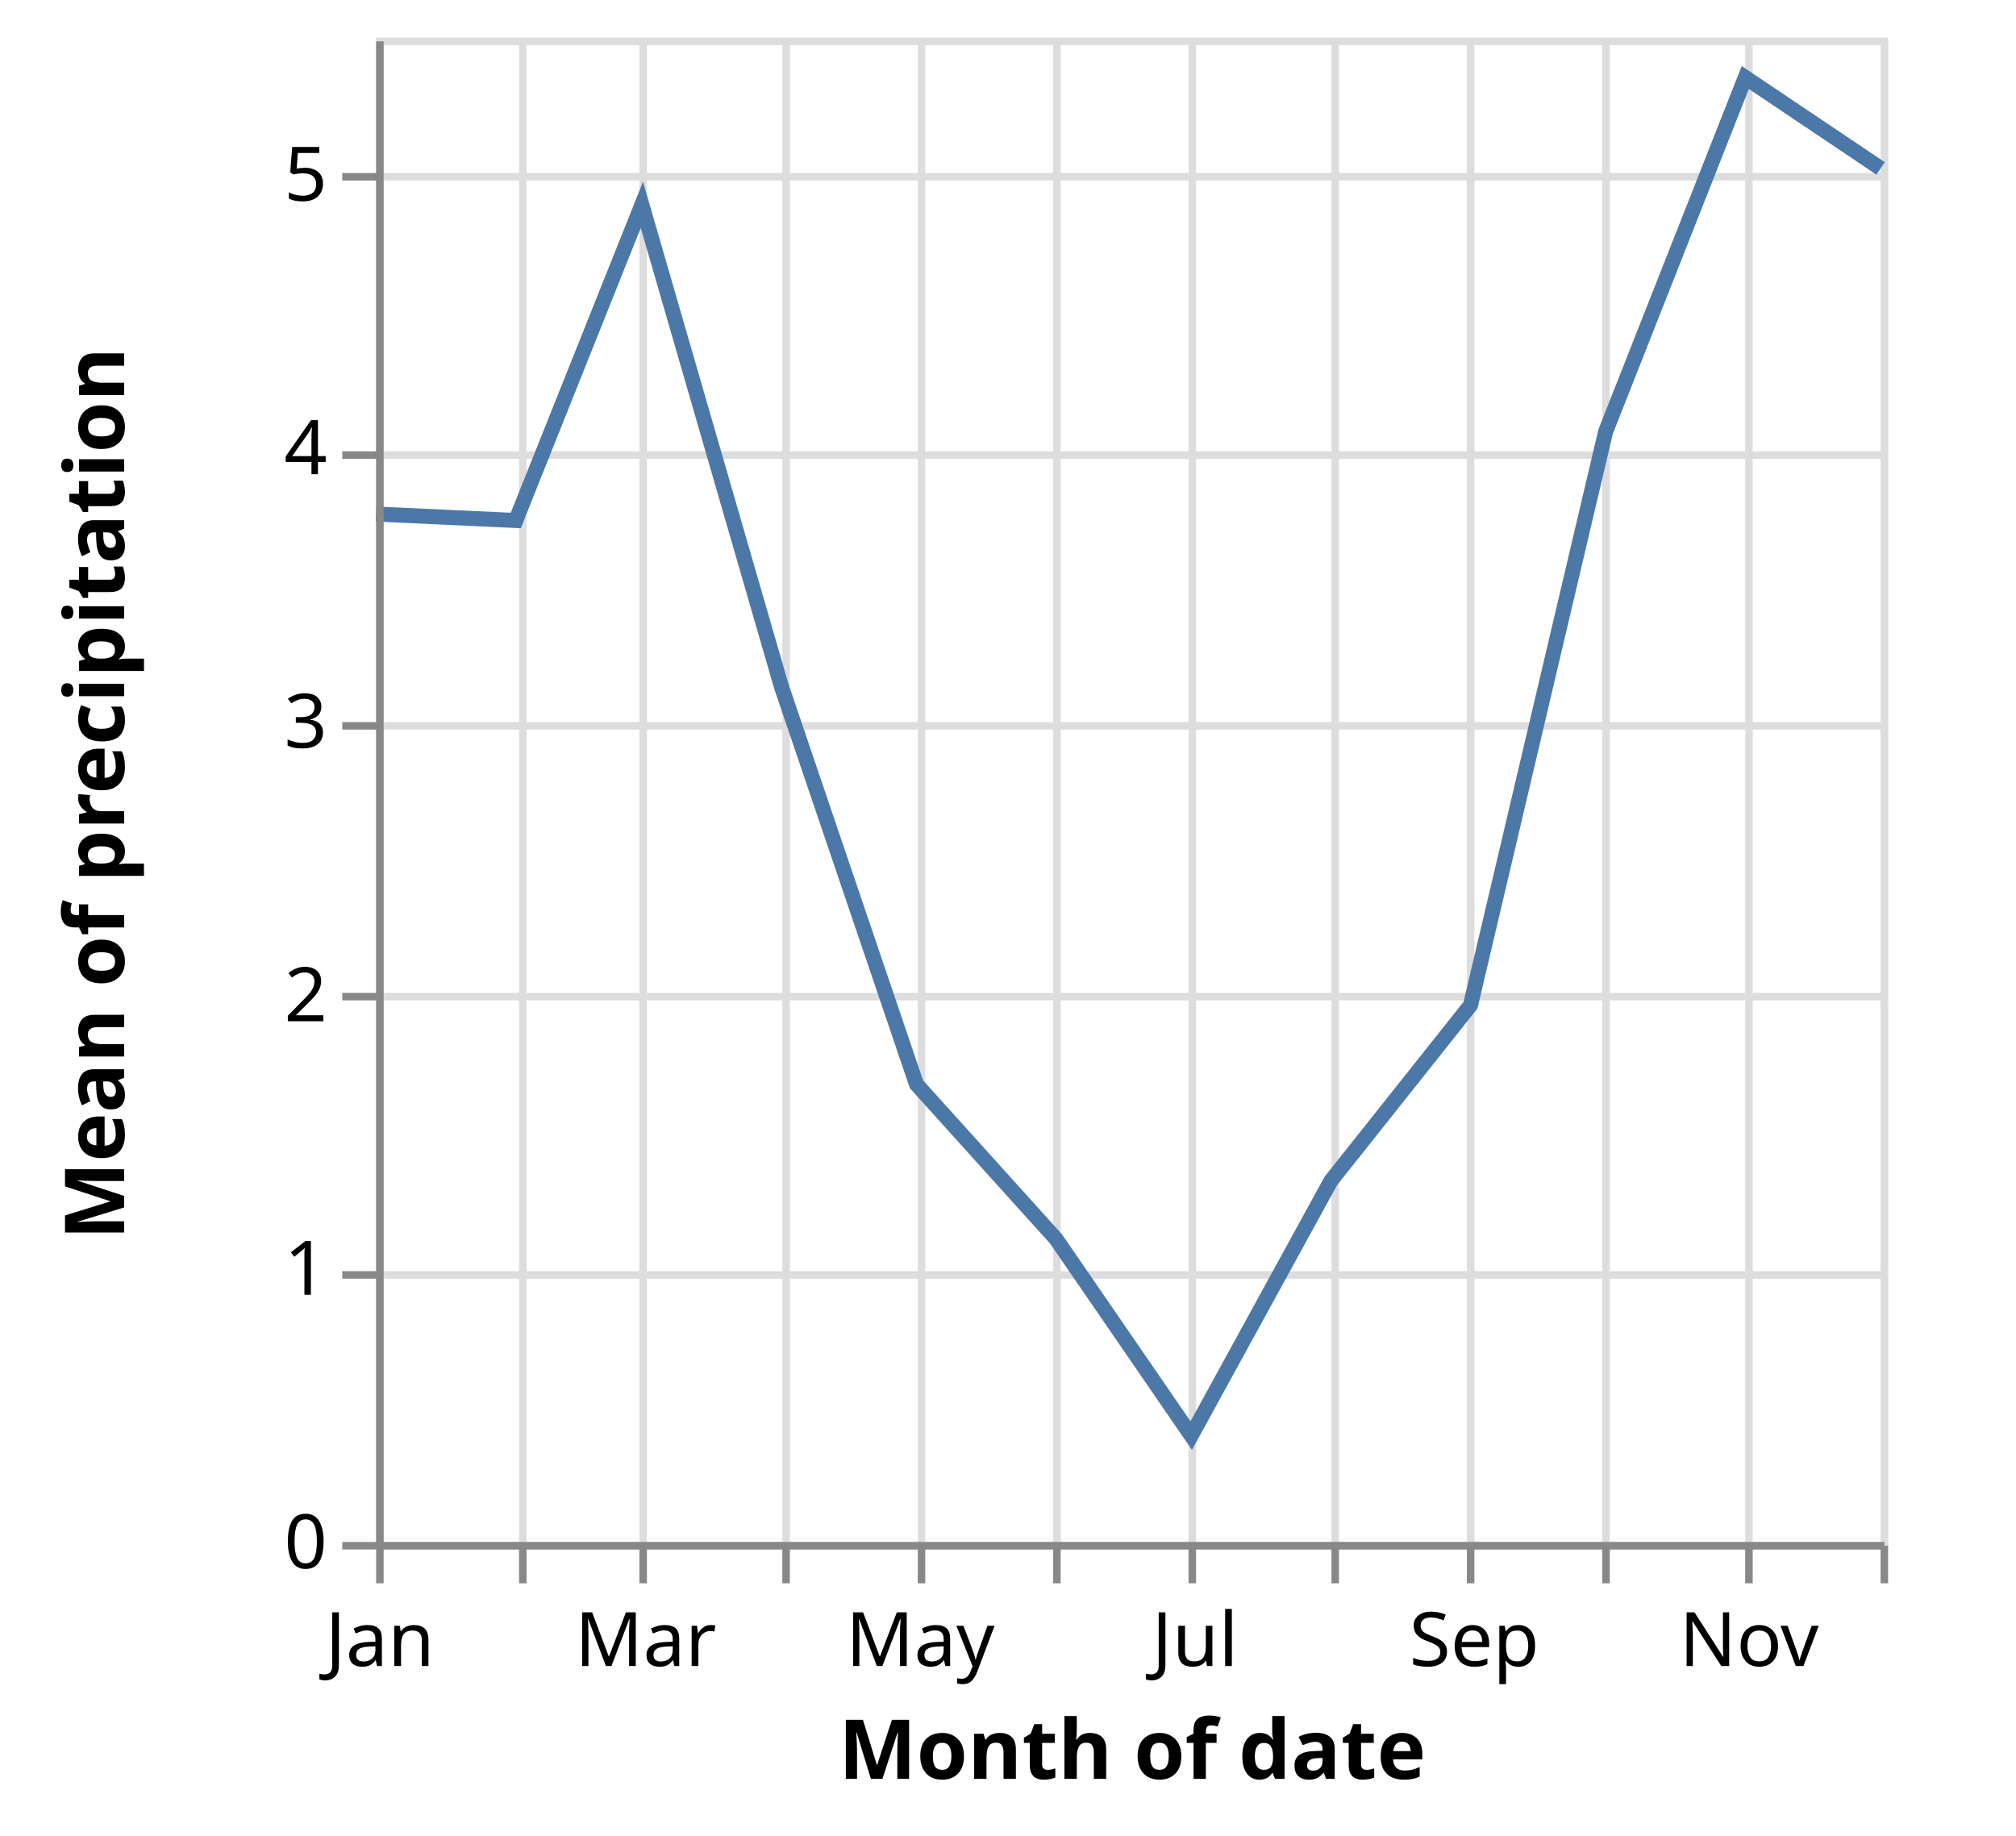
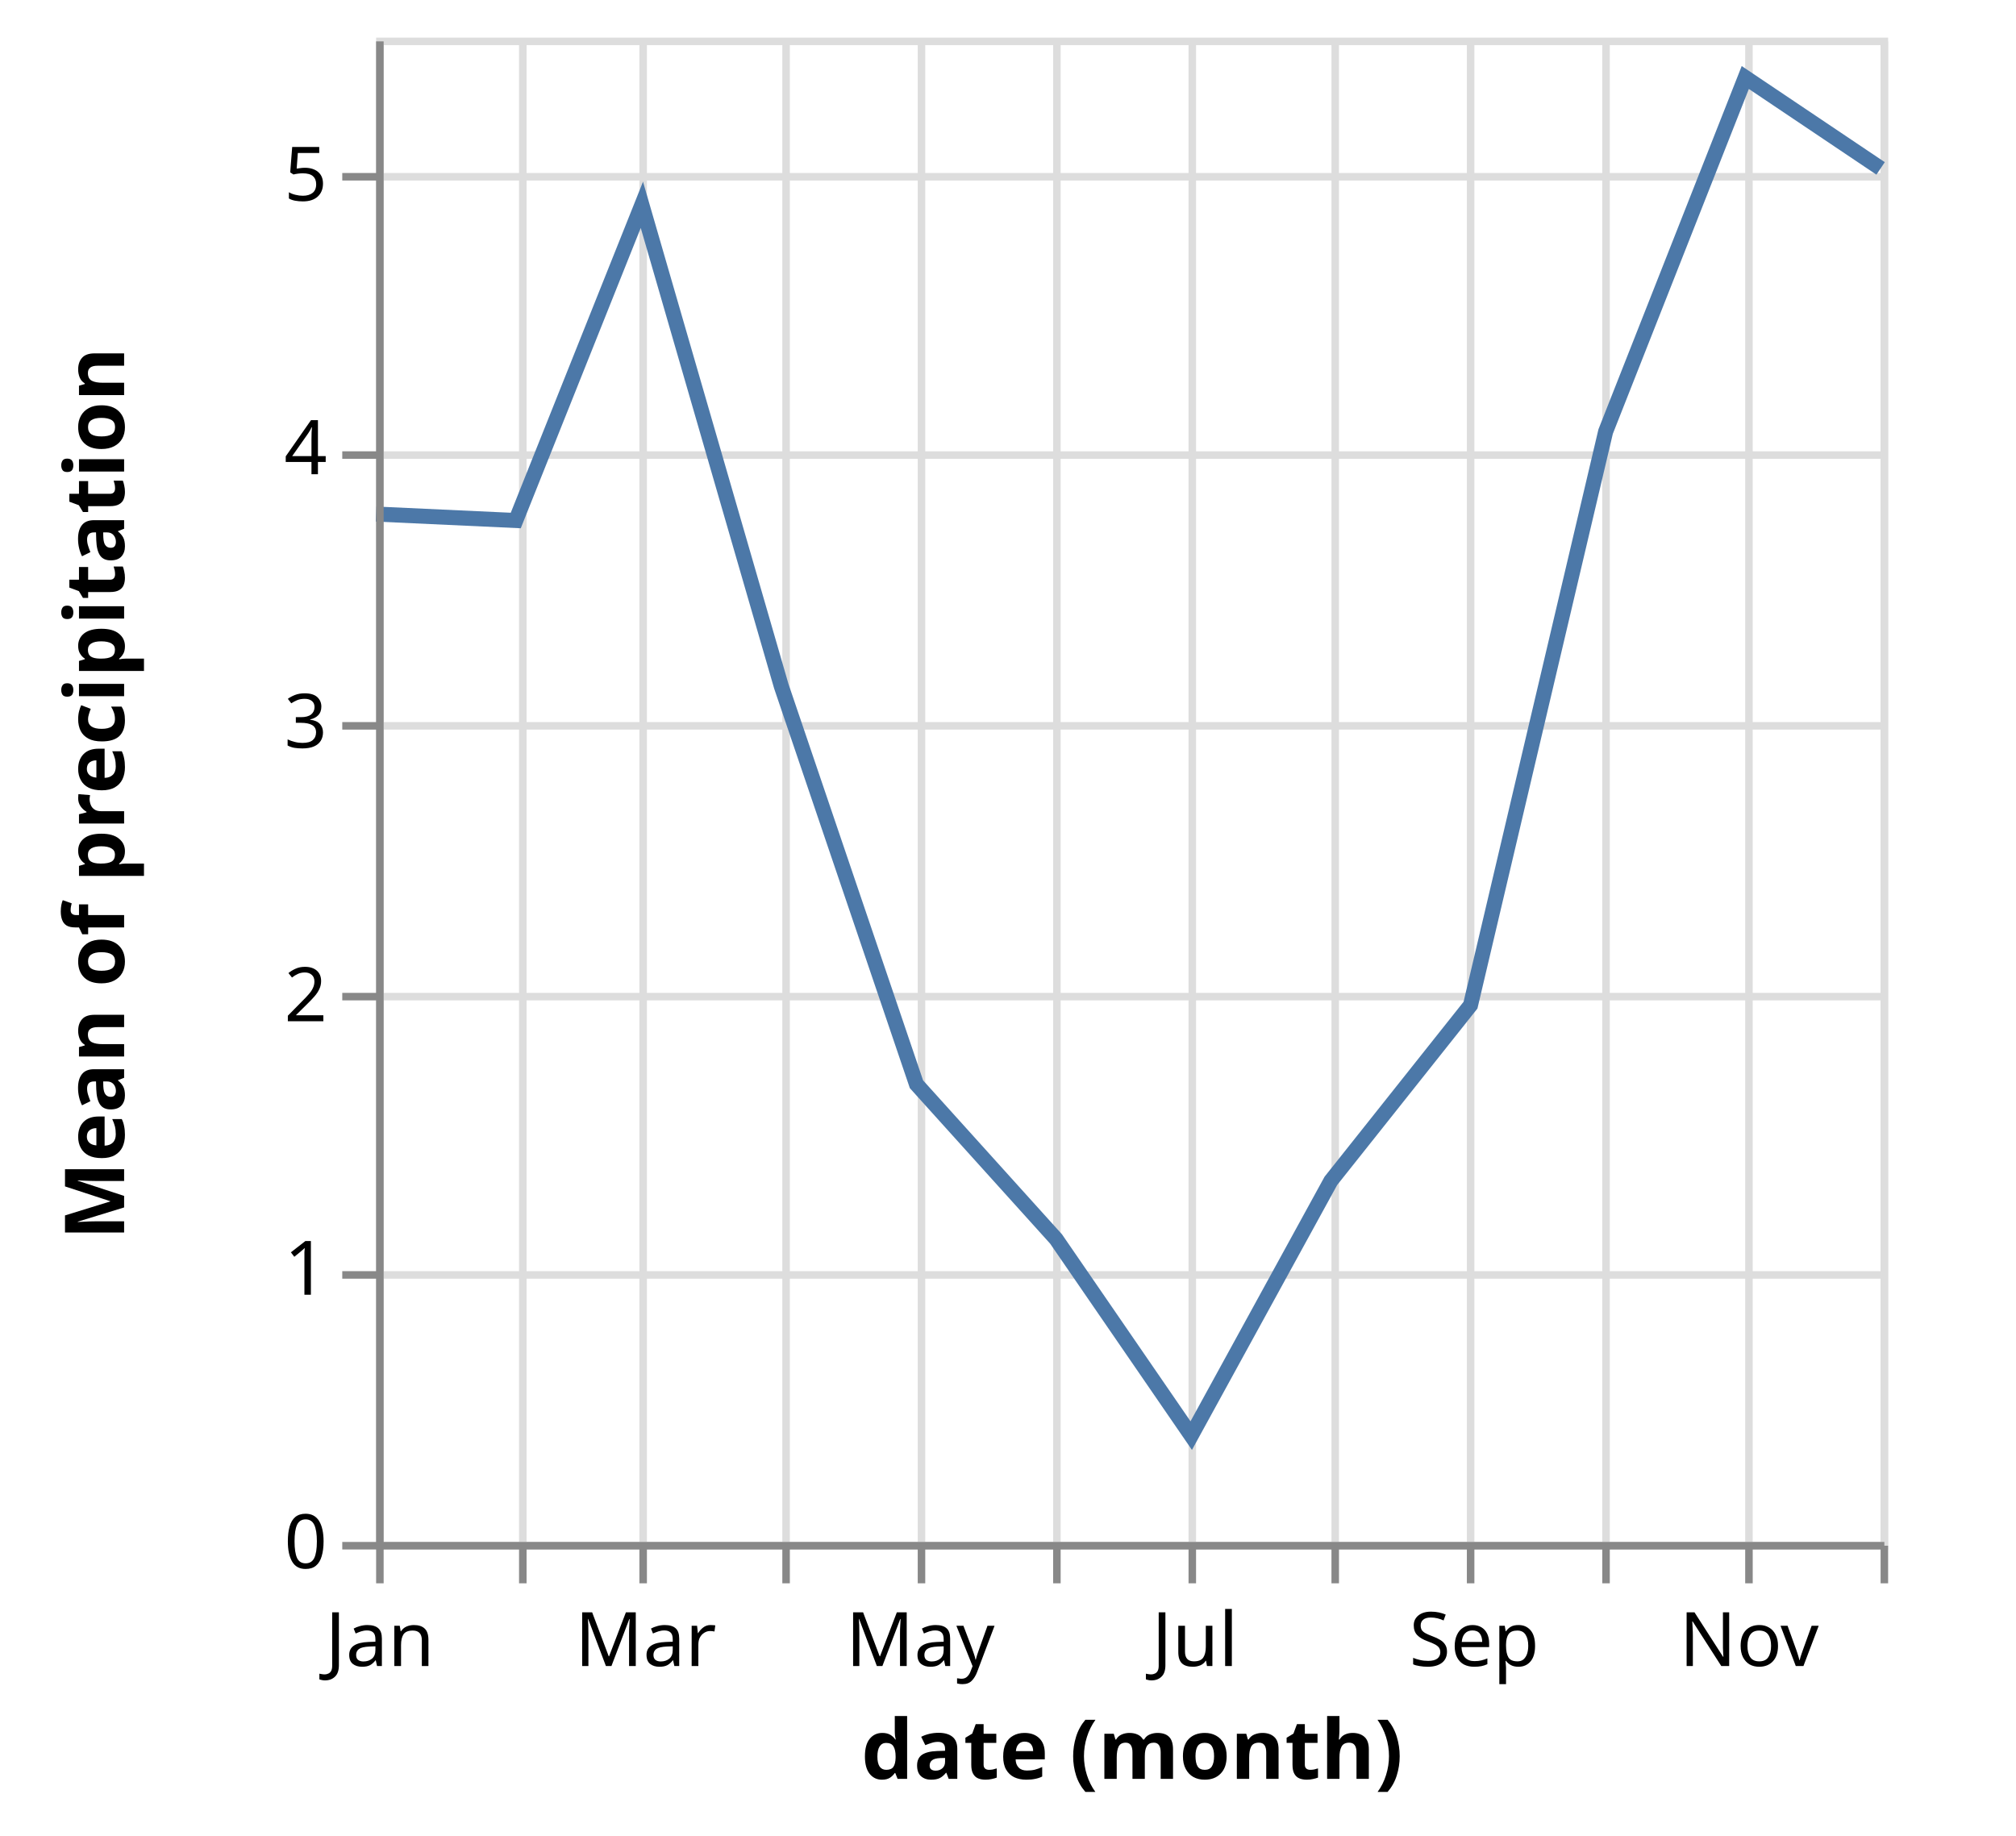
<svg xmlns="http://www.w3.org/2000/svg" class="marks" width="268" height="244" viewBox="0 0 268 244" version="1.1">
  <g transform="translate(50,5)">
    <g class="mark-group role-frame root">
      <g transform="translate(0,0)">
        <path class="background" d="M0.5,0.5h200v200h-200Z" style="fill: transparent; stroke: #ddd;" />
        <g>
          <g class="mark-group role-axis">
            <g transform="translate(0.5,200.5)">
              <path class="background" d="M0,0h0v0h0Z" style="pointer-events: none; fill: none;" />
              <g>
                <g class="mark-rule role-axis-grid" style="pointer-events: none;">
                  <line transform="translate(0,-200)" x2="0" y2="200" style="fill: none; stroke: #ddd; stroke-width: 1; stroke-dasharray: ; opacity: 1;" />
                  <line transform="translate(19,-200)" x2="0" y2="200" style="fill: none; stroke: #ddd; stroke-width: 1; stroke-dasharray: ; opacity: 1;" />
                  <line transform="translate(35,-200)" x2="0" y2="200" style="fill: none; stroke: #ddd; stroke-width: 1; stroke-dasharray: ; opacity: 1;" />
                  <line transform="translate(54,-200)" x2="0" y2="200" style="fill: none; stroke: #ddd; stroke-width: 1; stroke-dasharray: ; opacity: 1;" />
                  <line transform="translate(72,-200)" x2="0" y2="200" style="fill: none; stroke: #ddd; stroke-width: 1; stroke-dasharray: ; opacity: 1;" />
                  <line transform="translate(90,-200)" x2="0" y2="200" style="fill: none; stroke: #ddd; stroke-width: 1; stroke-dasharray: ; opacity: 1;" />
                  <line transform="translate(108,-200)" x2="0" y2="200" style="fill: none; stroke: #ddd; stroke-width: 1; stroke-dasharray: ; opacity: 1;" />
                  <line transform="translate(127,-200)" x2="0" y2="200" style="fill: none; stroke: #ddd; stroke-width: 1; stroke-dasharray: ; opacity: 1;" />
                  <line transform="translate(145,-200)" x2="0" y2="200" style="fill: none; stroke: #ddd; stroke-width: 1; stroke-dasharray: ; opacity: 1;" />
                  <line transform="translate(163,-200)" x2="0" y2="200" style="fill: none; stroke: #ddd; stroke-width: 1; stroke-dasharray: ; opacity: 1;" />
                  <line transform="translate(182,-200)" x2="0" y2="200" style="fill: none; stroke: #ddd; stroke-width: 1; stroke-dasharray: ; opacity: 1;" />
                  <line transform="translate(200,-200)" x2="0" y2="200" style="fill: none; stroke: #ddd; stroke-width: 1; stroke-dasharray: ; opacity: 1;" />
                </g>
              </g>
            </g>
          </g>
          <g class="mark-group role-axis">
            <g transform="translate(0.5,0.5)">
              <path class="background" d="M0,0h0v0h0Z" style="pointer-events: none; fill: none;" />
              <g>
                <g class="mark-rule role-axis-grid" style="pointer-events: none;">
                  <line transform="translate(0,200)" x2="200" y2="0" style="fill: none; stroke: #ddd; stroke-width: 1; stroke-dasharray: ; opacity: 1;" />
                  <line transform="translate(0,164)" x2="200" y2="0" style="fill: none; stroke: #ddd; stroke-width: 1; stroke-dasharray: ; opacity: 1;" />
                  <line transform="translate(0,127)" x2="200" y2="0" style="fill: none; stroke: #ddd; stroke-width: 1; stroke-dasharray: ; opacity: 1;" />
                  <line transform="translate(0,91)" x2="200" y2="0" style="fill: none; stroke: #ddd; stroke-width: 1; stroke-dasharray: ; opacity: 1;" />
                  <line transform="translate(0,55)" x2="200" y2="0" style="fill: none; stroke: #ddd; stroke-width: 1; stroke-dasharray: ; opacity: 1;" />
                  <line transform="translate(0,18)" x2="200" y2="0" style="fill: none; stroke: #ddd; stroke-width: 1; stroke-dasharray: ; opacity: 1;" />
                </g>
              </g>
            </g>
          </g>
          <g class="mark-line role-mark marks">
            <path d="M200,17.39L182.011,5.303L163.448,52.375L145.484,128.636L126.921,151.994L108.358,185.865L90.394,159.727L71.831,139.15L53.867,86.242L35.329,22.229L18.563,64.2L0,63.343" style="fill: none; stroke: #4c78a8; stroke-width: 2;" />
          </g>
          <g class="mark-group role-axis">
            <g transform="translate(0.5,200.5)">
              <path class="background" d="M0,0h0v0h0Z" style="pointer-events: none; fill: none;" />
              <g>
                <g class="mark-rule role-axis-tick" style="pointer-events: none;">
                  <line transform="translate(0,0)" x2="0" y2="5" style="fill: none; stroke: #888; stroke-width: 1; opacity: 1;" />
                  <line transform="translate(19,0)" x2="0" y2="5" style="fill: none; stroke: #888; stroke-width: 1; opacity: 1;" />
                  <line transform="translate(35,0)" x2="0" y2="5" style="fill: none; stroke: #888; stroke-width: 1; opacity: 1;" />
                  <line transform="translate(54,0)" x2="0" y2="5" style="fill: none; stroke: #888; stroke-width: 1; opacity: 1;" />
                  <line transform="translate(72,0)" x2="0" y2="5" style="fill: none; stroke: #888; stroke-width: 1; opacity: 1;" />
                  <line transform="translate(90,0)" x2="0" y2="5" style="fill: none; stroke: #888; stroke-width: 1; opacity: 1;" />
                  <line transform="translate(108,0)" x2="0" y2="5" style="fill: none; stroke: #888; stroke-width: 1; opacity: 1;" />
                  <line transform="translate(127,0)" x2="0" y2="5" style="fill: none; stroke: #888; stroke-width: 1; opacity: 1;" />
                  <line transform="translate(145,0)" x2="0" y2="5" style="fill: none; stroke: #888; stroke-width: 1; opacity: 1;" />
                  <line transform="translate(163,0)" x2="0" y2="5" style="fill: none; stroke: #888; stroke-width: 1; opacity: 1;" />
                  <line transform="translate(182,0)" x2="0" y2="5" style="fill: none; stroke: #888; stroke-width: 1; opacity: 1;" />
                  <line transform="translate(200,0)" x2="0" y2="5" style="fill: none; stroke: #888; stroke-width: 1; opacity: 1;" />
                </g>
                <g class="mark-text role-axis-label" style="pointer-events: none;">
                  <text text-anchor="middle" transform="translate(0,16)" style="font: 10px sans-serif; fill: #000; opacity: 1;">Jan</text>
                  <text text-anchor="middle" transform="translate(18.56287,16)" style="font: 10px sans-serif; fill: #000; opacity: 0;">Feb</text>
                  <text text-anchor="middle" transform="translate(35.32934,16)" style="font: 10px sans-serif; fill: #000; opacity: 1;">Mar</text>
                  <text text-anchor="middle" transform="translate(53.86727,16)" style="font: 10px sans-serif; fill: #000; opacity: 0;">Apr</text>
                  <text text-anchor="middle" transform="translate(71.83134,16)" style="font: 10px sans-serif; fill: #000; opacity: 1;">May</text>
                  <text text-anchor="middle" transform="translate(90.39421,16)" style="font: 10px sans-serif; fill: #000; opacity: 0;">Jun</text>
                  <text text-anchor="middle" transform="translate(108.3583,16)" style="font: 10px sans-serif; fill: #000; opacity: 1;">Jul</text>
                  <text text-anchor="middle" transform="translate(126.9212,16)" style="font: 10px sans-serif; fill: #000; opacity: 0;">Aug</text>
                  <text text-anchor="middle" transform="translate(145.484,16)" style="font: 10px sans-serif; fill: #000; opacity: 1;">Sep</text>
                  <text text-anchor="middle" transform="translate(163.4481,16)" style="font: 10px sans-serif; fill: #000; opacity: 0;">Oct</text>
                  <text text-anchor="middle" transform="translate(182.011,16)" style="font: 10px sans-serif; fill: #000; opacity: 1;">Nov</text>
                  <text text-anchor="middle" transform="translate(200,16)" style="font: 10px sans-serif; fill: #000; opacity: 0;">Dec</text>
                </g>
                <g class="mark-rule role-axis-domain" style="pointer-events: none;">
                  <line transform="translate(0,0)" x2="200" y2="0" style="fill: none; stroke: #888; stroke-width: 1; opacity: 1;" />
                </g>
                <g class="mark-text role-axis-title" style="pointer-events: none;">
-                   <text text-anchor="middle" transform="translate(100,31)" style="font: bold 11px sans-serif; fill: #000; opacity: 1;">Month of date</text>
+                   <text text-anchor="middle" transform="translate(100,31)" style="font: bold 11px sans-serif; fill: #000; opacity: 1;">date (month)</text>
                </g>
              </g>
            </g>
          </g>
          <g class="mark-group role-axis">
            <g transform="translate(0.5,0.5)">
              <path class="background" d="M0,0h0v0h0Z" style="pointer-events: none; fill: none;" />
              <g>
                <g class="mark-rule role-axis-tick" style="pointer-events: none;">
                  <line transform="translate(0,200)" x2="-5" y2="0" style="fill: none; stroke: #888; stroke-width: 1; opacity: 1;" />
                  <line transform="translate(0,164)" x2="-5" y2="0" style="fill: none; stroke: #888; stroke-width: 1; opacity: 1;" />
                  <line transform="translate(0,127)" x2="-5" y2="0" style="fill: none; stroke: #888; stroke-width: 1; opacity: 1;" />
                  <line transform="translate(0,91)" x2="-5" y2="0" style="fill: none; stroke: #888; stroke-width: 1; opacity: 1;" />
                  <line transform="translate(0,55)" x2="-5" y2="0" style="fill: none; stroke: #888; stroke-width: 1; opacity: 1;" />
                  <line transform="translate(0,18)" x2="-5" y2="0" style="fill: none; stroke: #888; stroke-width: 1; opacity: 1;" />
                </g>
                <g class="mark-text role-axis-label" style="pointer-events: none;">
                  <text text-anchor="end" transform="translate(-7,203)" style="font: 10px sans-serif; fill: #000; opacity: 1;">0</text>
                  <text text-anchor="end" transform="translate(-7,166.6364)" style="font: 10px sans-serif; fill: #000; opacity: 1;">1</text>
                  <text text-anchor="end" transform="translate(-7,130.2727)" style="font: 10px sans-serif; fill: #000; opacity: 1;">2</text>
                  <text text-anchor="end" transform="translate(-7,93.90909)" style="font: 10px sans-serif; fill: #000; opacity: 1;">3</text>
                  <text text-anchor="end" transform="translate(-7,57.54545)" style="font: 10px sans-serif; fill: #000; opacity: 1;">4</text>
                  <text text-anchor="end" transform="translate(-7,21.18182)" style="font: 10px sans-serif; fill: #000; opacity: 1;">5</text>
                </g>
                <g class="mark-rule role-axis-domain" style="pointer-events: none;">
                  <line transform="translate(0,200)" x2="0" y2="-200" style="fill: none; stroke: #888; stroke-width: 1; opacity: 1;" />
                </g>
                <g class="mark-text role-axis-title" style="pointer-events: none;">
                  <text text-anchor="middle" transform="translate(-32,100) rotate(-90) translate(0,-2)" style="font: bold 11px sans-serif; fill: #000; opacity: 1;">Mean of precipitation</text>
                </g>
              </g>
            </g>
          </g>
        </g>
      </g>
    </g>
  </g>
</svg>
